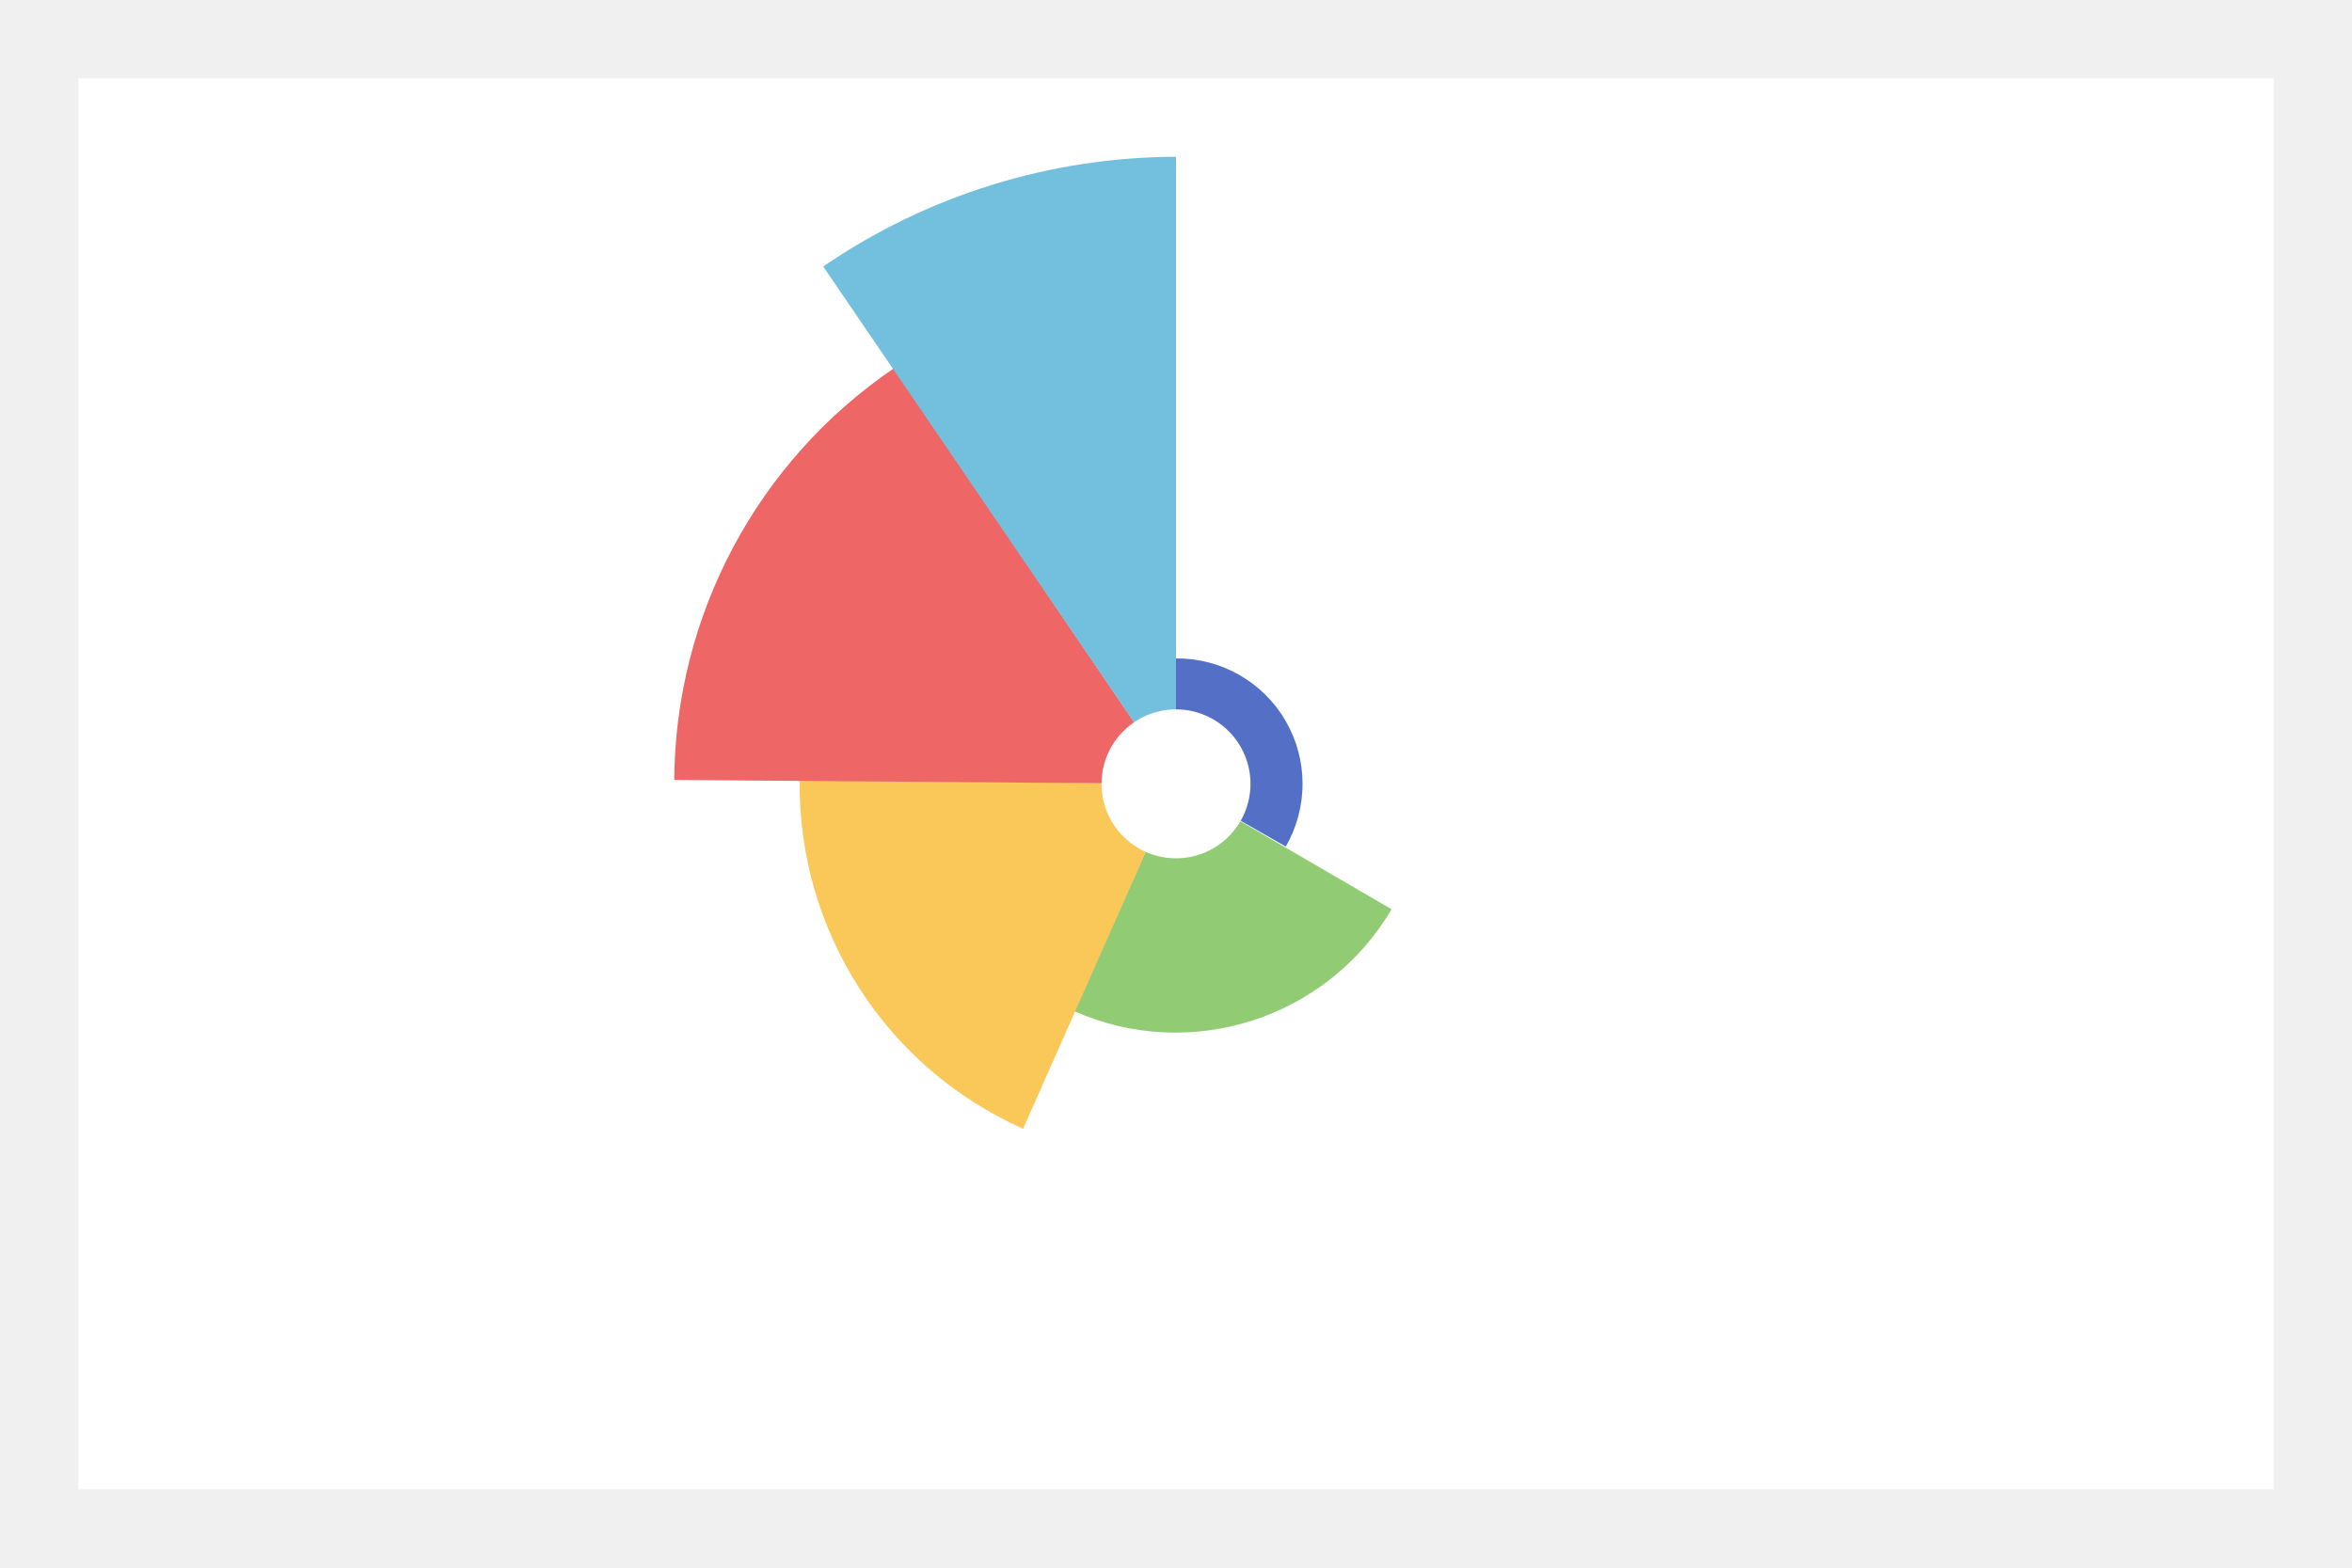
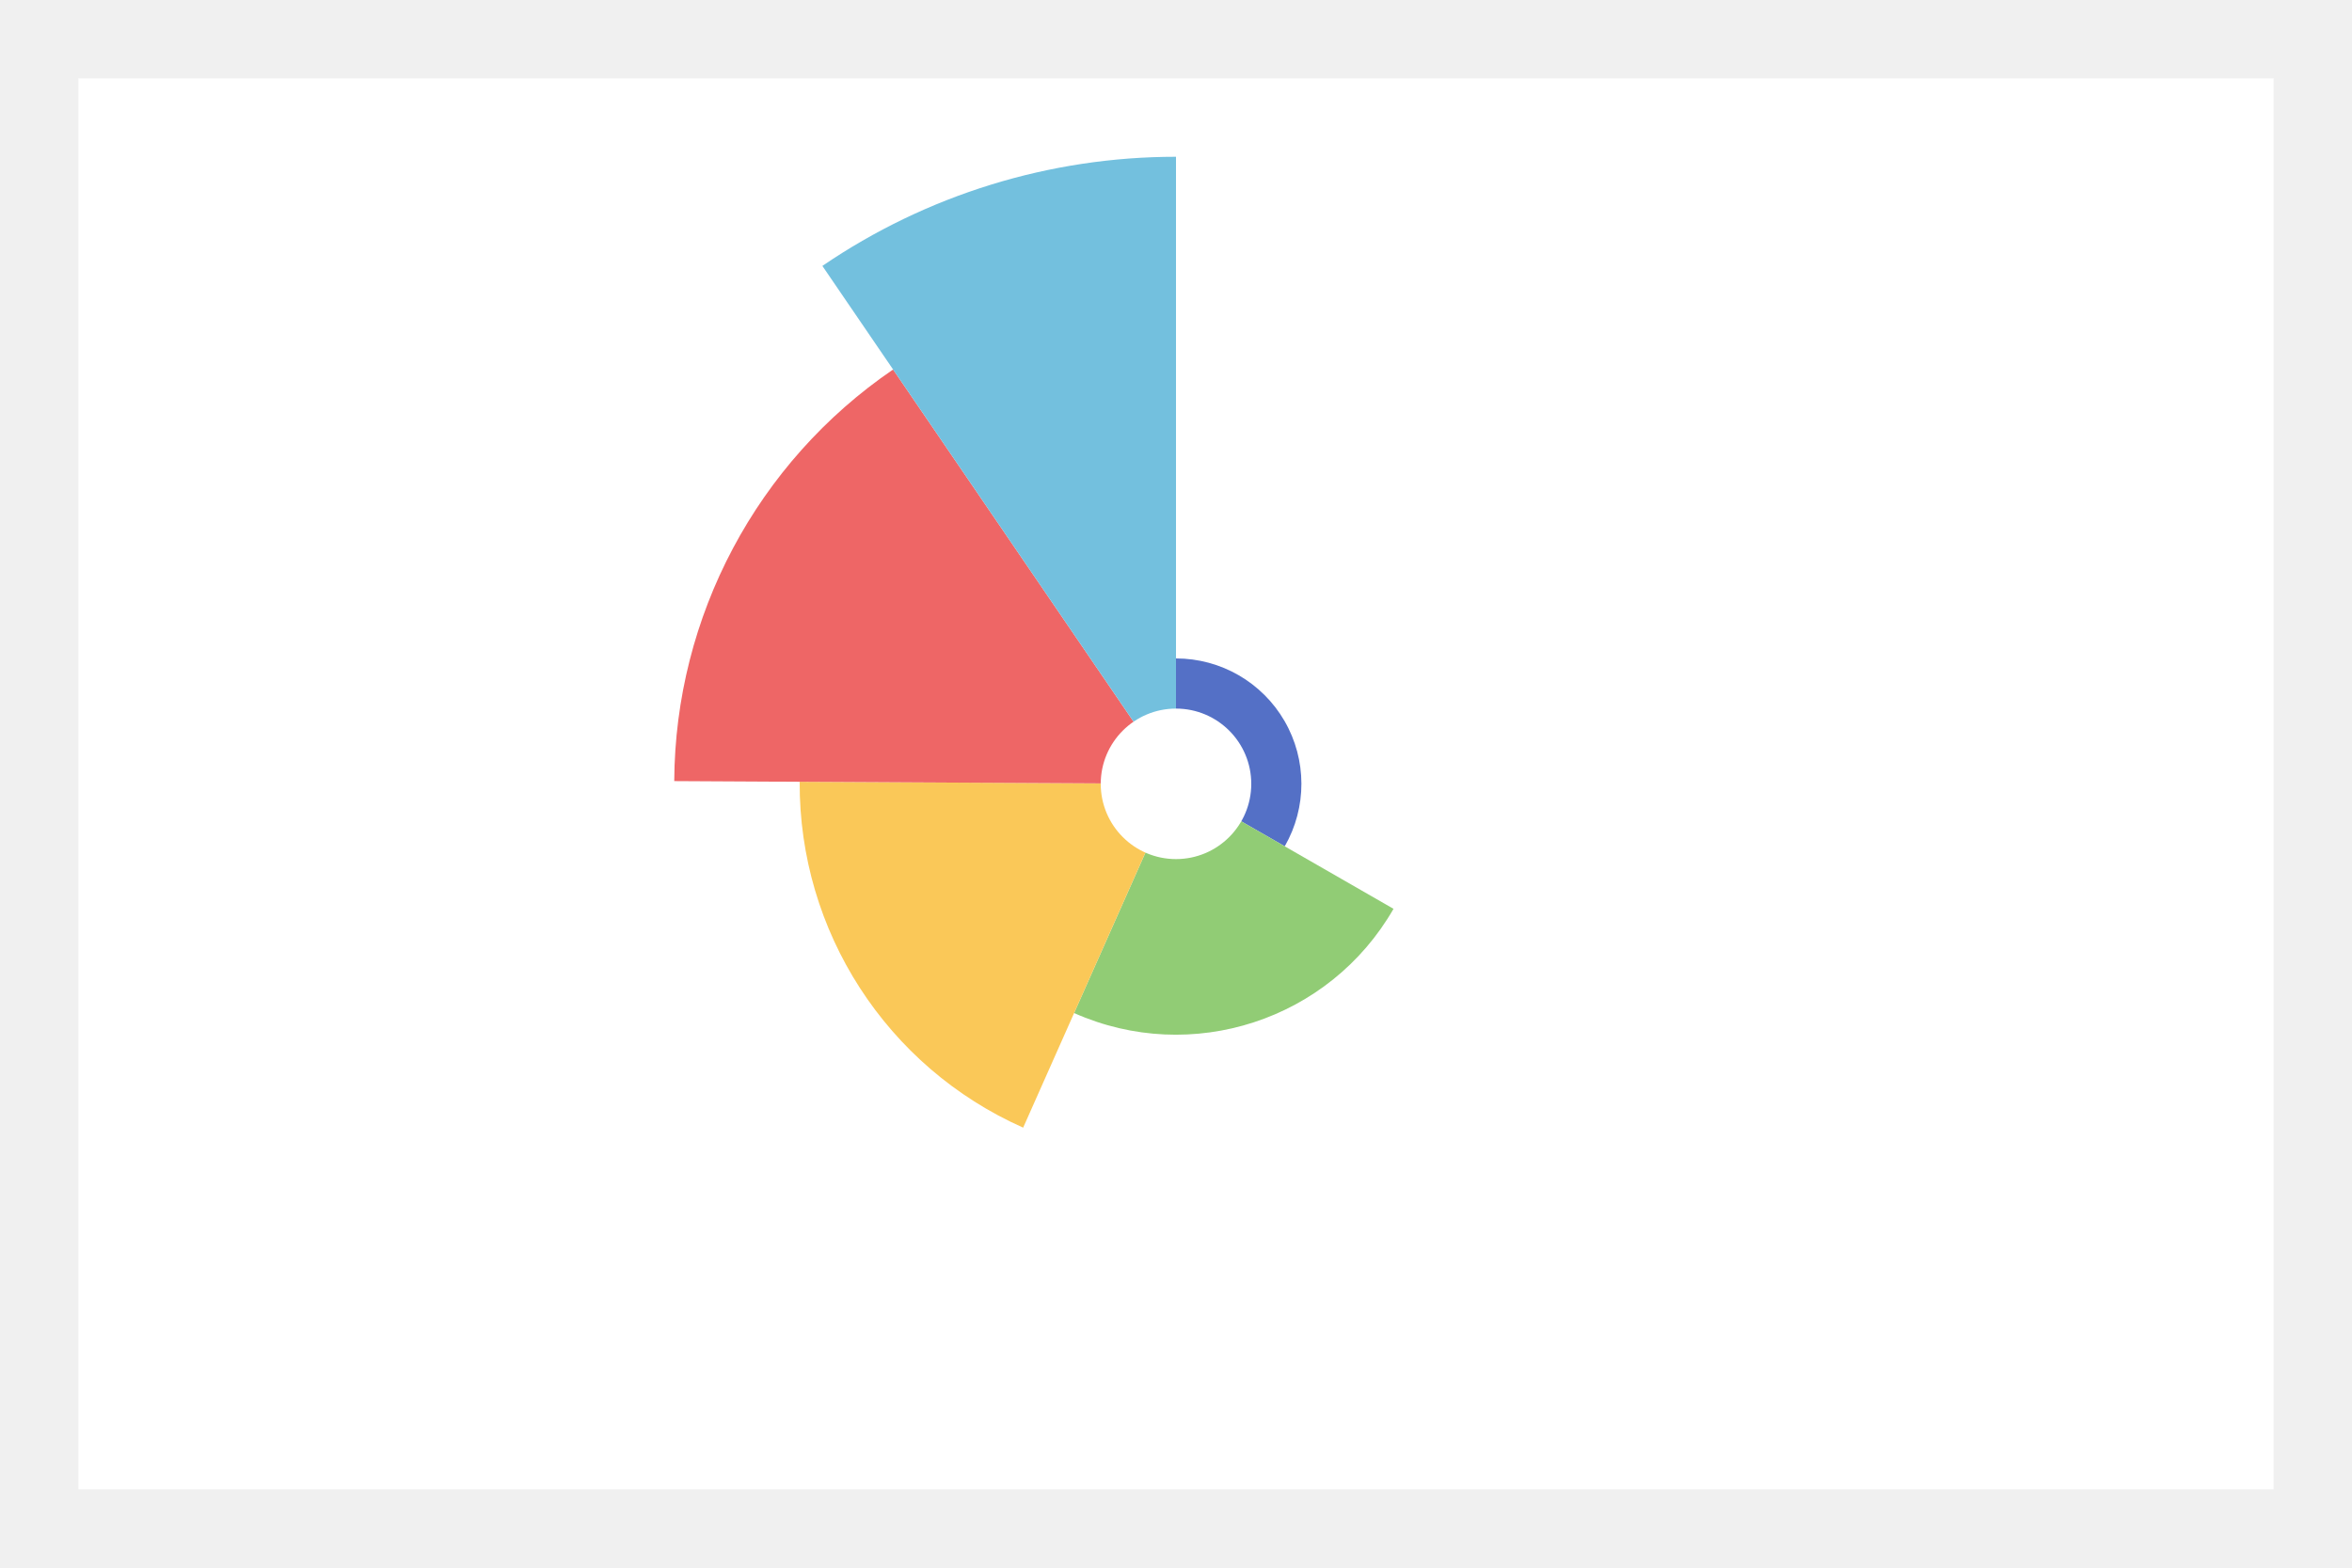
<svg xmlns="http://www.w3.org/2000/svg" viewBox="0 0 600 400">
  <path d="M 20 20 L 580 20 L 580 380 L 20 380 L 20 20" style="stroke:none;fill:white" />
-   <path d="M 300 200 L 300 168 A 32 32 119.89 0 1 328 216 L 300 200 Z" style="stroke:none;fill:rgb(84,112,198)" />
-   <path d="M 300 200 L 355 232 A 64 64 84.08 0 1 274 258 L 300 200 Z" style="stroke:none;fill:rgb(145,204,117)" />
-   <path d="M 300 200 L 261 288 A 96 96 66.35 0 1 204 199 L 300 200 Z" style="stroke:none;fill:rgb(250,200,88)" />
-   <path d="M 300 200 L 172 199 A 128 128 55.37 0 1 228 94 L 300 200 Z" style="stroke:none;fill:rgb(238,102,102)" />
-   <path d="M 300 200 L 210 68 A 160 160 34.32 0 1 300 40 L 300 200 Z" style="stroke:none;fill:rgb(115,192,222)" />
-   <circle cx="300" cy="200" r="19" style="stroke:none;fill:white" />
+   <path d="M 300 200 L 300 168 A 32 32 0 0 1 327.74 215.94 L 300 200 Z" style="stroke:none;fill:rgb(84,112,198)" />
+   <path d="M 300 200 L 355.49 231.89 A 64 64 0 0 1 274 258.48 L 300 200 Z" style="stroke:none;fill:rgb(145,204,117)" />
+   <path d="M 300 200 L 261.01 287.72 A 96 96 0 0 1 204 199.47 L 300 200 Z" style="stroke:none;fill:rgb(250,200,88)" />
+   <path d="M 300 200 L 172 199.3 A 128 128 0 0 1 227.83 94.28 L 300 200 Z" style="stroke:none;fill:rgb(238,102,102)" />
+   <path d="M 300 200 L 209.79 67.85 A 160 160 0 0 1 300 40 L 300 200 Z" style="stroke:none;fill:rgb(115,192,222)" />
+   <circle cx="300" cy="200" r="19.2" style="stroke:none;fill:white" />
</svg>
